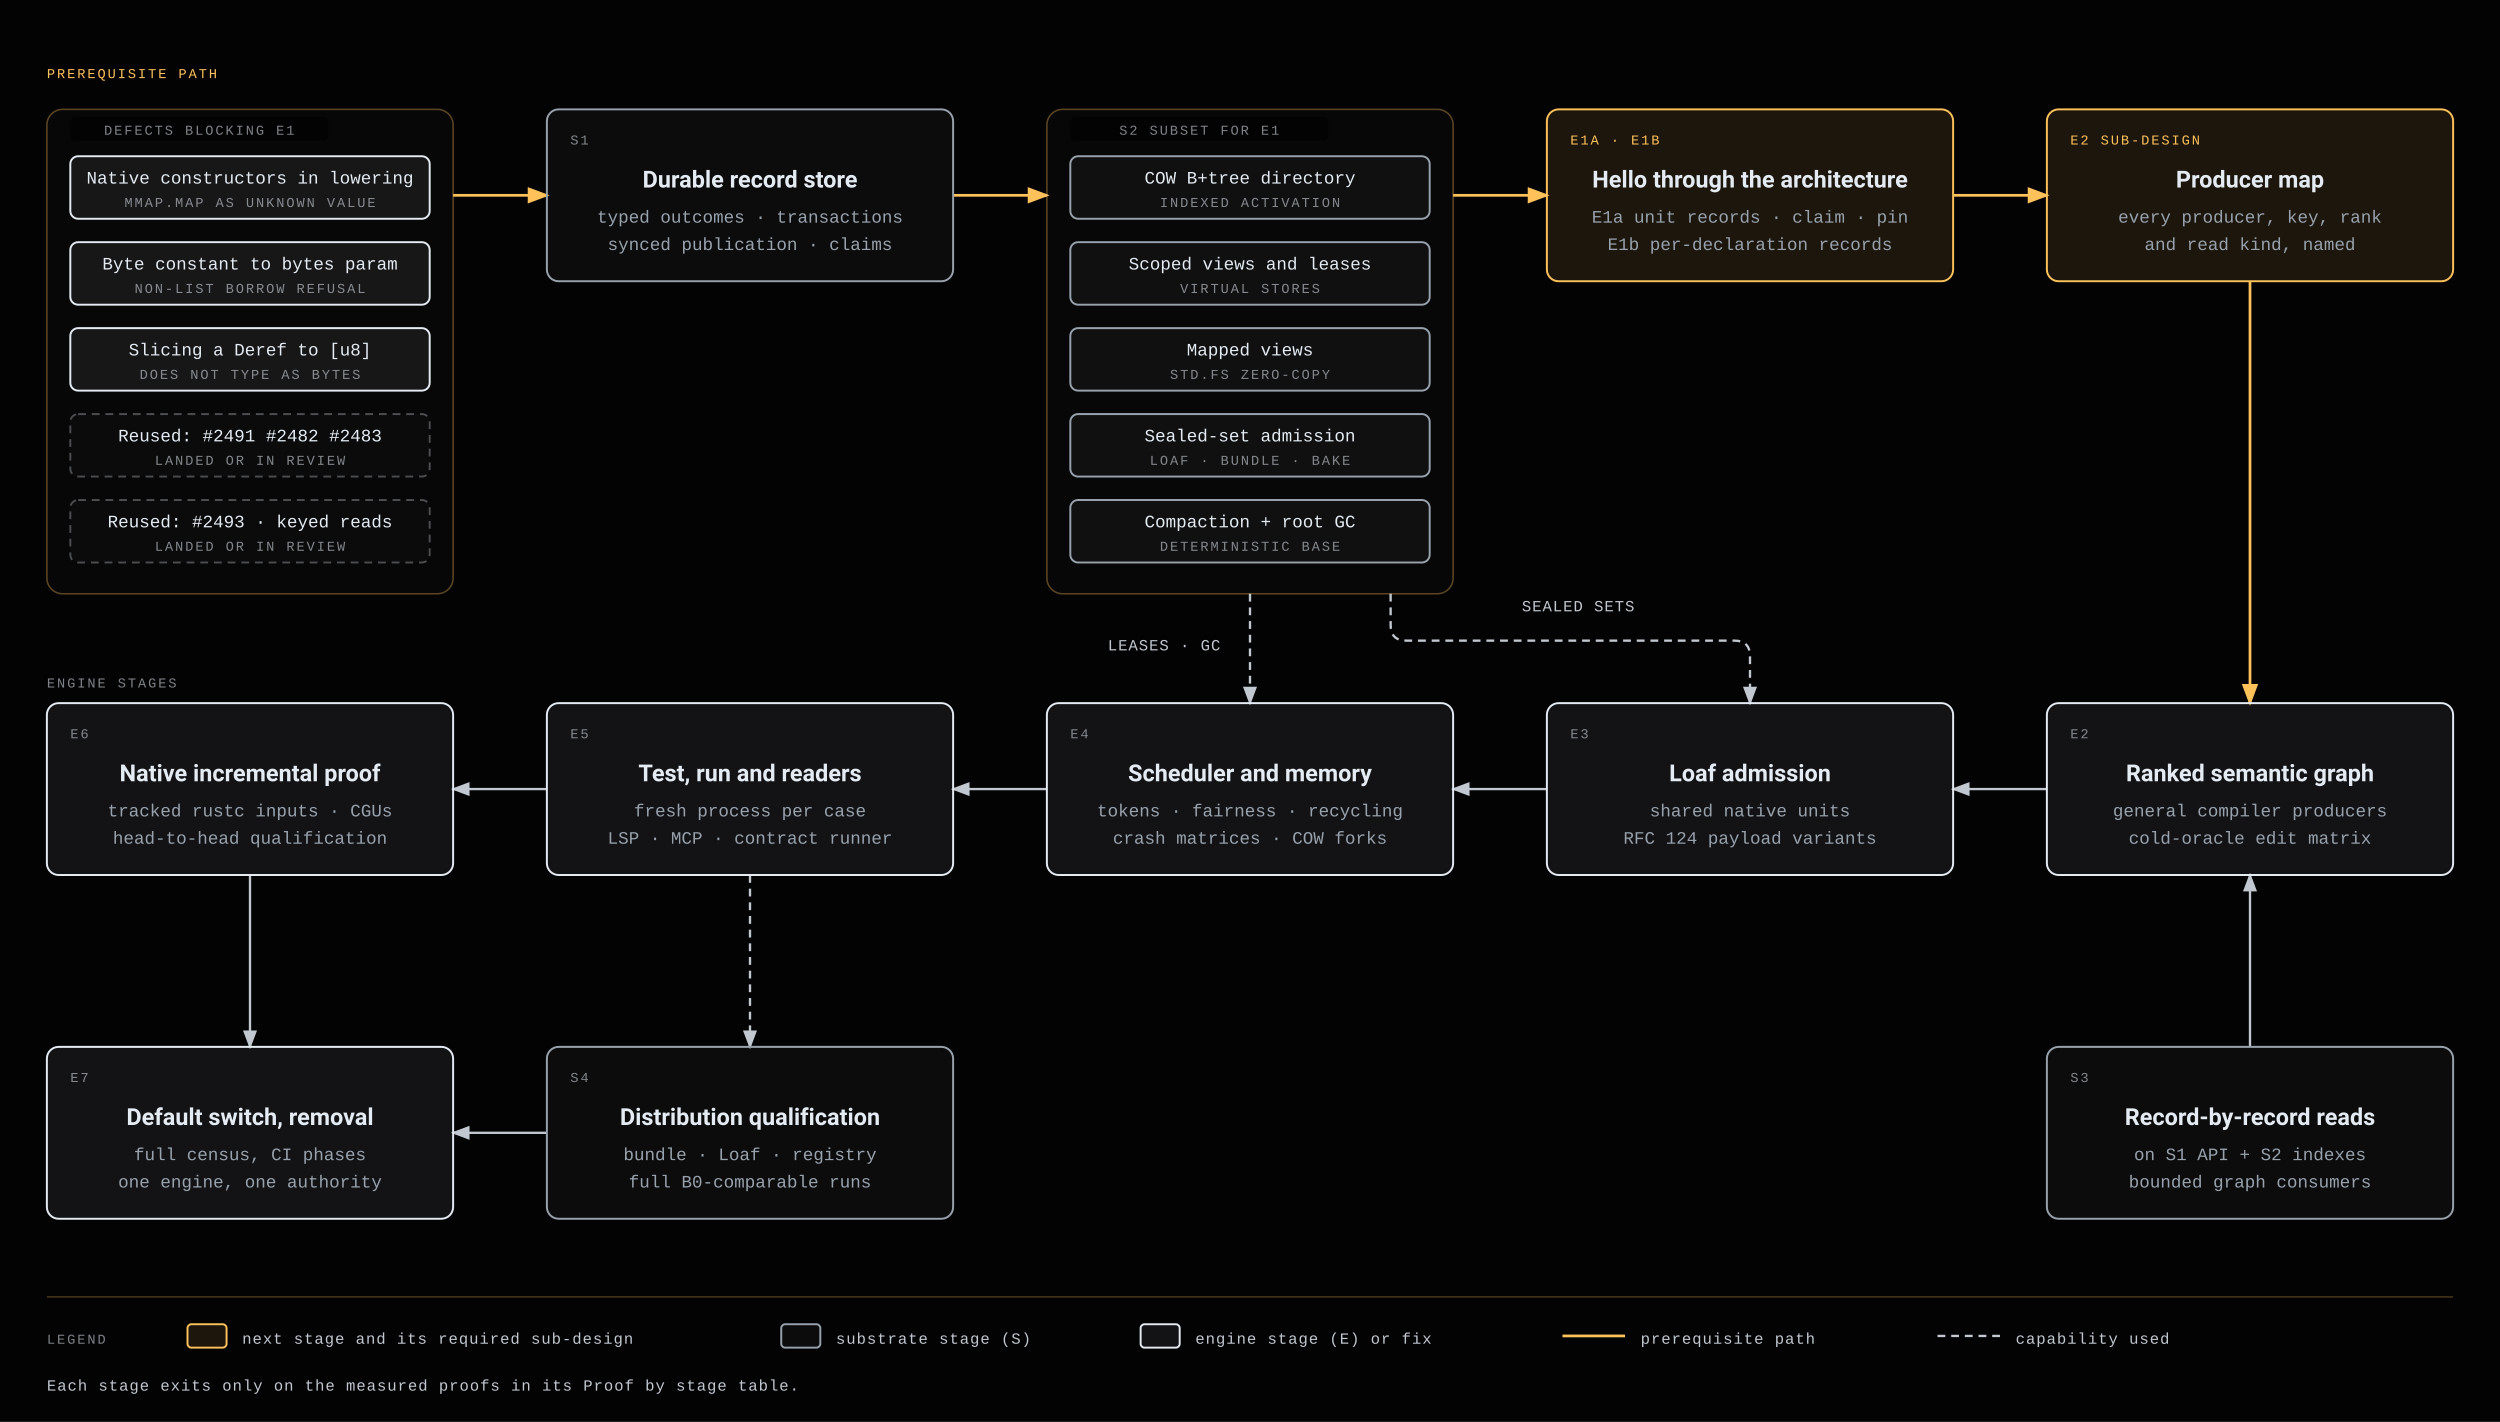
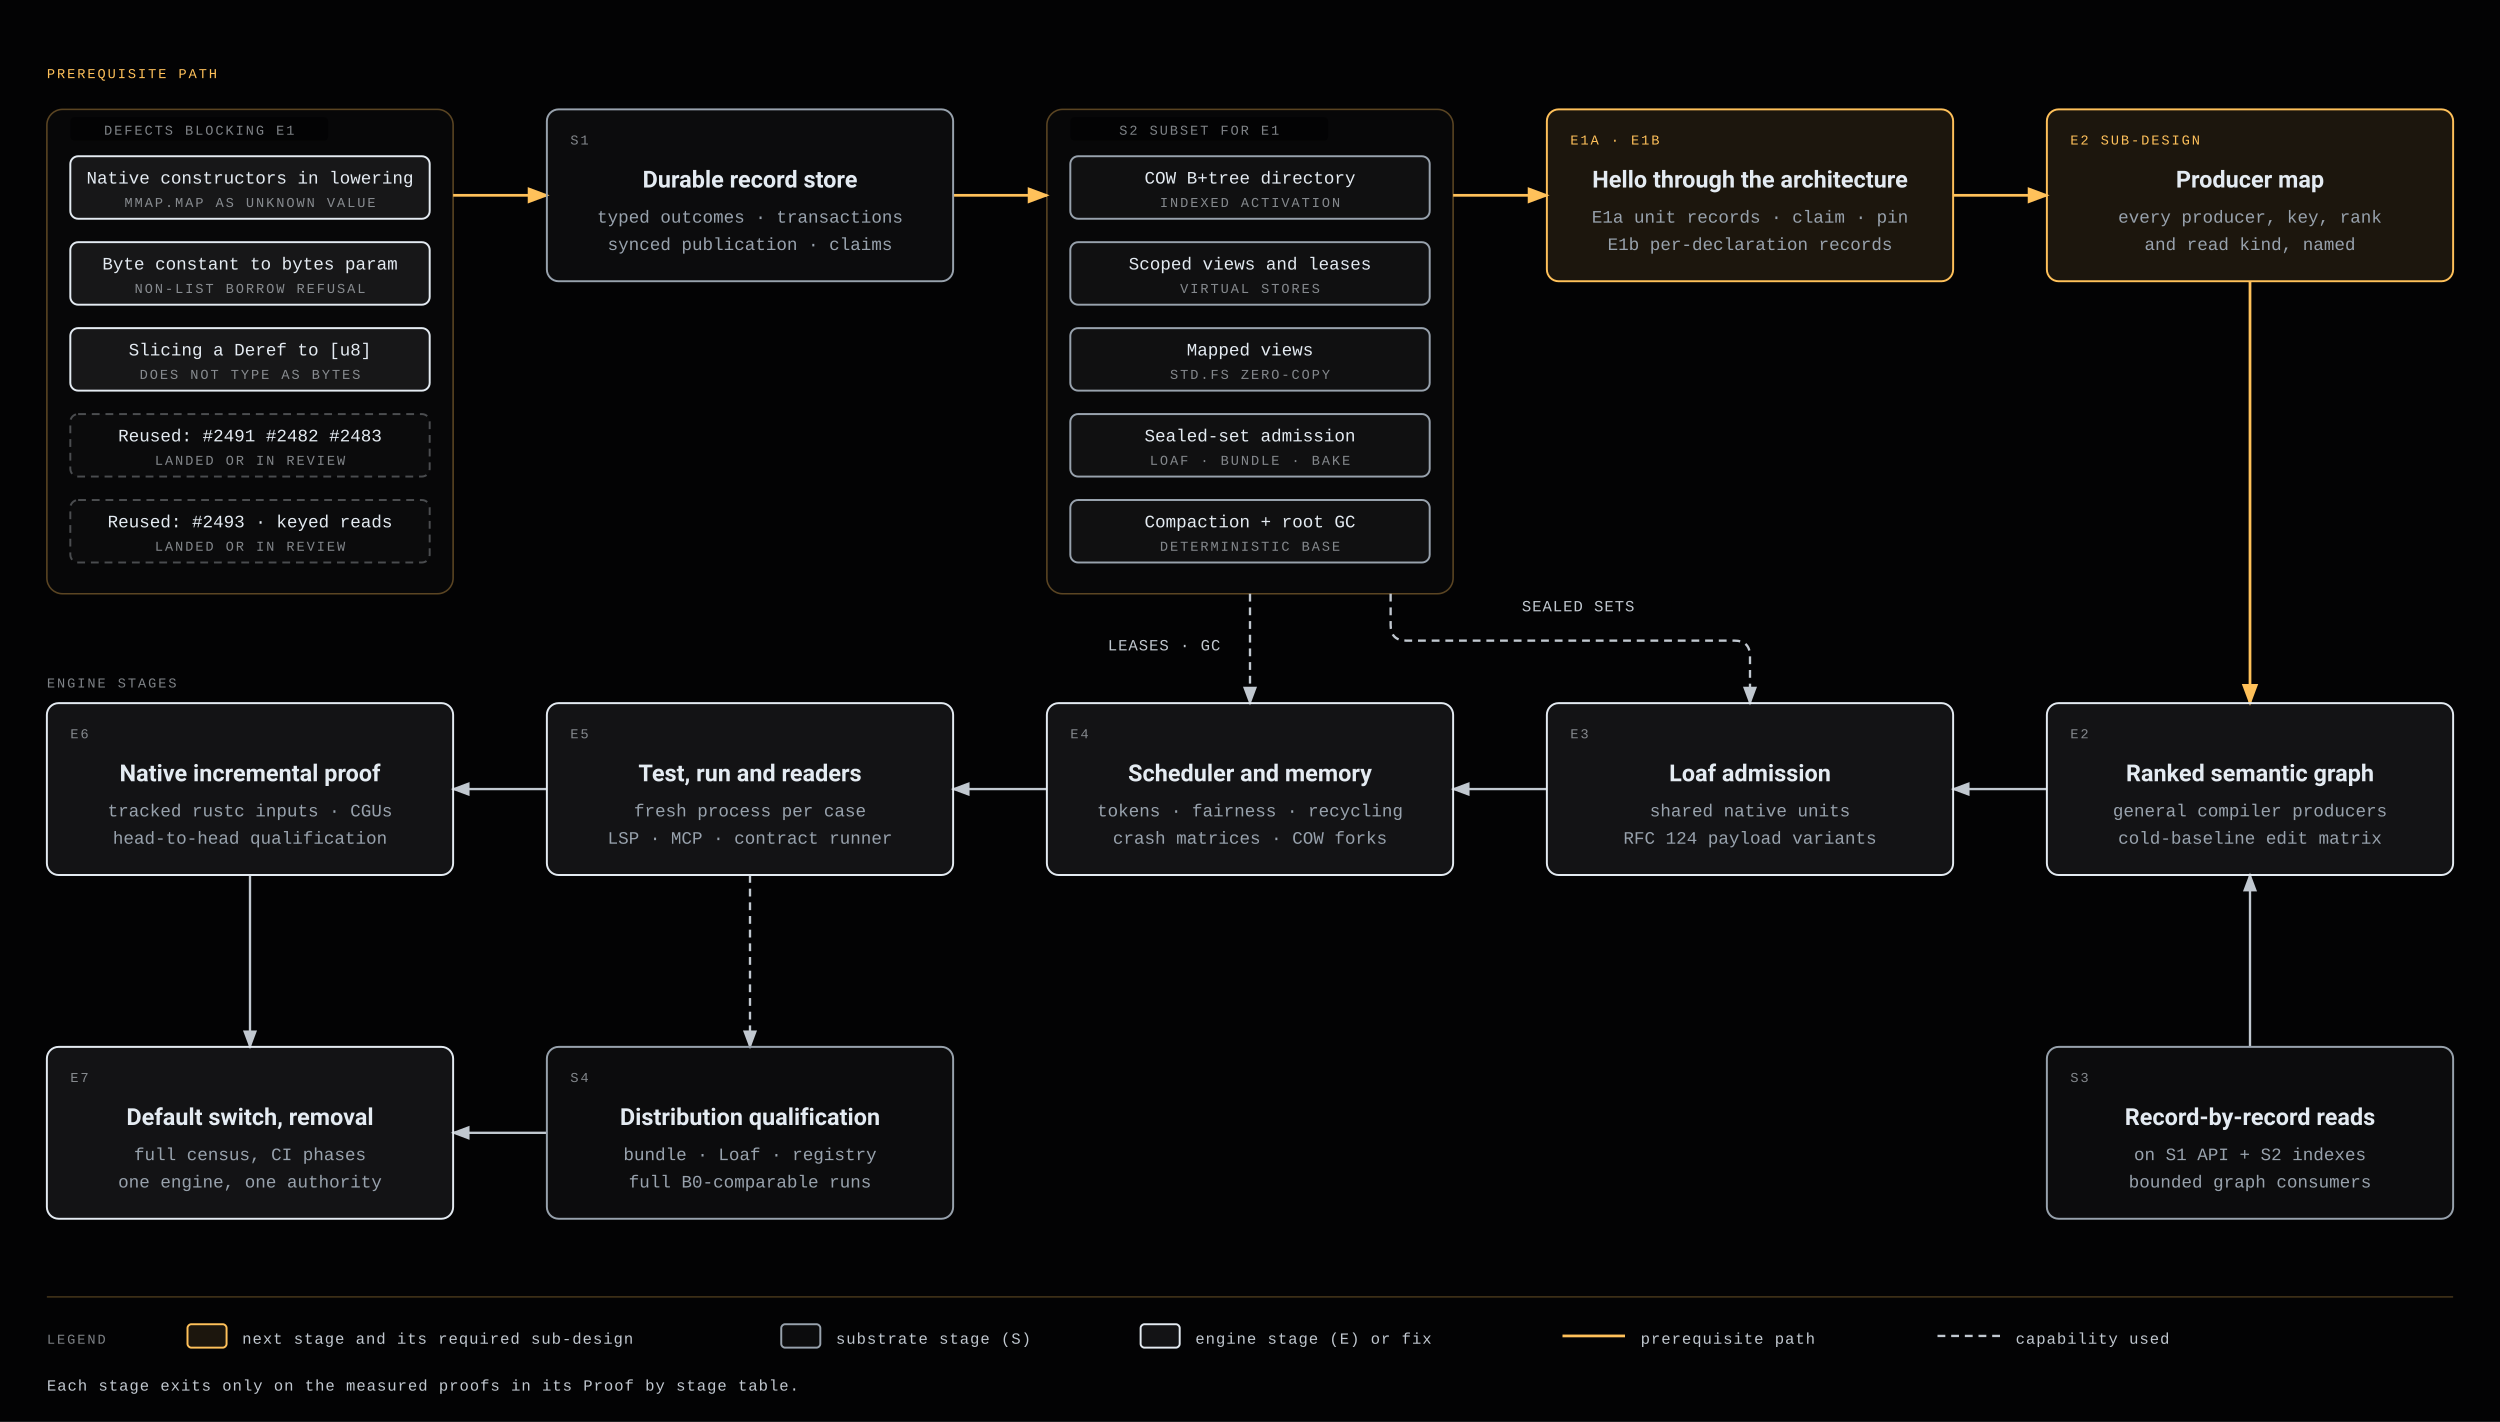
<svg xmlns="http://www.w3.org/2000/svg" viewBox="0 0 1280 728" role="img" aria-labelledby="dd0013-stages-title dd0013-stages-desc">
  <defs>
    <style>
.dd13-n{fill:#e4ebf2;font-family:'Exo 2',Roboto,'Noto Sans','Helvetica Neue',Arial,sans-serif;font-size:12px;font-weight:600}
.dd13-s{fill:#98a2ad;font-family:'SFMono-Regular','Cascadia Code','Liberation Mono',monospace;font-size:9px}
.dd13-t{fill:rgba(228,235,242,0.55);font-family:'SFMono-Regular','Cascadia Code','Liberation Mono',monospace;font-size:7px;letter-spacing:0.14em}
.dd13-ta{fill:#ffc15a;font-family:'SFMono-Regular','Cascadia Code','Liberation Mono',monospace;font-size:7px;letter-spacing:0.14em}
.dd13-tc{fill:#48f0ef;font-family:'SFMono-Regular','Cascadia Code','Liberation Mono',monospace;font-size:7px;letter-spacing:0.14em}
.dd13-l{fill:#c1c8d0;font-family:'SFMono-Regular','Cascadia Code','Liberation Mono',monospace;font-size:8px;letter-spacing:0.06em}
.dd13-i{fill:#c1c8d0;font-family:Brawler,Georgia,serif;font-size:12px;font-style:italic}
.dd13-c{text-anchor:middle}
.dd13-m{fill:#030304}
.dd13-box{fill:rgba(228,235,242,0.07);stroke:#e4ebf2;stroke-width:1}
.dd13-store{fill:rgba(228,235,242,0.04);stroke:#98a2ad;stroke-width:1}
.dd13-focal{fill:rgba(255,193,90,0.10);stroke:#ffc15a;stroke-width:1}
.dd13-ext{fill:rgba(72,240,239,0.05);stroke:rgba(72,240,239,0.60);stroke-width:1}
.dd13-dim{fill:rgba(228,235,242,0.02);stroke:rgba(228,235,242,0.30);stroke-width:1;stroke-dasharray:4 3}
.dd13-zone{fill:rgba(228,235,242,0.02);stroke:rgba(255,193,90,0.34);stroke-width:0.8}
.dd13-zonea{fill:rgba(255,193,90,0.04);stroke:rgba(255,193,90,0.60);stroke-width:1;stroke-dasharray:4 4}
.dd13-zonec{fill:rgba(72,240,239,0.03);stroke:rgba(72,240,239,0.40);stroke-width:0.8}
.dd13-w{fill:none;stroke:#c1c8d0;stroke-width:1.2}
.dd13-wa{fill:none;stroke:#ffc15a;stroke-width:1.4}
.dd13-wc{fill:none;stroke:#48f0ef;stroke-width:1.2}
.dd13-d{stroke-dasharray:4 3}
.dd13-rule{stroke:rgba(255,193,90,0.25);stroke-width:0.8}
</style>
    <marker id="dd0013d-arrow" markerWidth="8" markerHeight="6" refX="7" refY="3" orient="auto">
      <polygon points="0 0, 8 3, 0 6" fill="#c1c8d0" />
    </marker>
    <marker id="dd0013d-arrow-accent" markerWidth="8" markerHeight="6" refX="7" refY="3" orient="auto">
      <polygon points="0 0, 8 3, 0 6" fill="#ffc15a" />
    </marker>
  </defs>
  <rect width="100%" height="100%" fill="#030304" />
  <text x="24" y="40" class="dd13-ta">PREREQUISITE PATH</text>
  <rect x="24" y="56" width="208" height="248" rx="8" class="dd13-zone" />
  <rect x="36" y="60" width="132" height="12" rx="2" class="dd13-m" />
  <text x="102" y="69" class="dd13-t dd13-c">DEFECTS BLOCKING E1</text>
  <rect x="536" y="56" width="208" height="248" rx="8" class="dd13-zone" />
  <rect x="548" y="60" width="132" height="12" rx="2" class="dd13-m" />
  <text x="614" y="69" class="dd13-t dd13-c">S2 SUBSET FOR E1</text>
  <text x="24" y="352" class="dd13-t">ENGINE STAGES</text>
  <path d="M232,100 H280" class="dd13-wa" marker-end="url(#dd0013d-arrow-accent)" />
  <path d="M488,100 H536" class="dd13-wa" marker-end="url(#dd0013d-arrow-accent)" />
  <path d="M744,100 H792" class="dd13-wa" marker-end="url(#dd0013d-arrow-accent)" />
  <path d="M1000,100 H1048" class="dd13-wa" marker-end="url(#dd0013d-arrow-accent)" />
  <path d="M1152,144 V360" class="dd13-wa" marker-end="url(#dd0013d-arrow-accent)" />
  <path d="M1048,404 H1000" class="dd13-w" marker-end="url(#dd0013d-arrow)" />
  <path d="M792,404 H744" class="dd13-w" marker-end="url(#dd0013d-arrow)" />
  <path d="M536,404 H488" class="dd13-w" marker-end="url(#dd0013d-arrow)" />
  <path d="M280,404 H232" class="dd13-w" marker-end="url(#dd0013d-arrow)" />
  <path d="M128,448 V536" class="dd13-w" marker-end="url(#dd0013d-arrow)" />
  <path d="M280,580 H232" class="dd13-w" marker-end="url(#dd0013d-arrow)" />
  <path d="M1152,536 V448" class="dd13-w" marker-end="url(#dd0013d-arrow)" />
  <path d="M384,448 V536" class="dd13-w dd13-d" marker-end="url(#dd0013d-arrow)" />
  <path d="M712,304 V320 Q712,328 720,328 H888 Q896,328 896,336 V360" class="dd13-w dd13-d" marker-end="url(#dd0013d-arrow)" />
  <rect x="760" y="304" width="96" height="12" rx="2" class="dd13-m" />
  <text x="808" y="313" class="dd13-l dd13-c">SEALED SETS</text>
  <path d="M640,304 V360" class="dd13-w dd13-d" marker-end="url(#dd0013d-arrow)" />
  <rect x="560" y="324" width="72" height="12" rx="2" class="dd13-m" />
  <text x="596" y="333" class="dd13-l dd13-c">LEASES · GC</text>
  <rect x="36" y="80" width="184" height="32" rx="4" class="dd13-box" />
  <text x="128" y="94" class="dd13-s dd13-c" style="fill:#e4ebf2">Native constructors in lowering</text>
  <text x="128" y="106" class="dd13-t dd13-c">MMAP.MAP AS UNKNOWN VALUE</text>
  <rect x="36" y="124" width="184" height="32" rx="4" class="dd13-box" />
  <text x="128" y="138" class="dd13-s dd13-c" style="fill:#e4ebf2">Byte constant to bytes param</text>
  <text x="128" y="150" class="dd13-t dd13-c">NON-LIST BORROW REFUSAL</text>
  <rect x="36" y="168" width="184" height="32" rx="4" class="dd13-box" />
  <text x="128" y="182" class="dd13-s dd13-c" style="fill:#e4ebf2">Slicing a Deref to [u8]</text>
  <text x="128" y="194" class="dd13-t dd13-c">DOES NOT TYPE AS BYTES</text>
  <rect x="36" y="212" width="184" height="32" rx="4" class="dd13-dim" />
  <text x="128" y="226" class="dd13-s dd13-c" style="fill:#e4ebf2">Reused: #2491 #2482 #2483</text>
  <text x="128" y="238" class="dd13-t dd13-c">LANDED OR IN REVIEW</text>
  <rect x="36" y="256" width="184" height="32" rx="4" class="dd13-dim" />
  <text x="128" y="270" class="dd13-s dd13-c" style="fill:#e4ebf2">Reused: #2493 · keyed reads</text>
  <text x="128" y="282" class="dd13-t dd13-c">LANDED OR IN REVIEW</text>
  <rect x="280" y="56" width="208" height="88" rx="6" class="dd13-store" />
  <text x="292" y="74" class="dd13-t">S1</text>
  <text x="384" y="96" class="dd13-n dd13-c">Durable record store</text>
  <text x="384" y="114" class="dd13-s dd13-c">typed outcomes · transactions</text>
  <text x="384" y="128" class="dd13-s dd13-c">synced publication · claims</text>
  <rect x="548" y="80" width="184" height="32" rx="4" class="dd13-store" />
  <text x="640" y="94" class="dd13-s dd13-c" style="fill:#e4ebf2">COW B+tree directory</text>
  <text x="640" y="106" class="dd13-t dd13-c">INDEXED ACTIVATION</text>
  <rect x="548" y="124" width="184" height="32" rx="4" class="dd13-store" />
  <text x="640" y="138" class="dd13-s dd13-c" style="fill:#e4ebf2">Scoped views and leases</text>
  <text x="640" y="150" class="dd13-t dd13-c">VIRTUAL STORES</text>
  <rect x="548" y="168" width="184" height="32" rx="4" class="dd13-store" />
  <text x="640" y="182" class="dd13-s dd13-c" style="fill:#e4ebf2">Mapped views</text>
  <text x="640" y="194" class="dd13-t dd13-c">STD.FS ZERO-COPY</text>
  <rect x="548" y="212" width="184" height="32" rx="4" class="dd13-store" />
  <text x="640" y="226" class="dd13-s dd13-c" style="fill:#e4ebf2">Sealed-set admission</text>
  <text x="640" y="238" class="dd13-t dd13-c">LOAF · BUNDLE · BAKE</text>
  <rect x="548" y="256" width="184" height="32" rx="4" class="dd13-store" />
  <text x="640" y="270" class="dd13-s dd13-c" style="fill:#e4ebf2">Compaction + root GC</text>
  <text x="640" y="282" class="dd13-t dd13-c">DETERMINISTIC BASE</text>
  <rect x="792" y="56" width="208" height="88" rx="6" class="dd13-focal" />
  <text x="804" y="74" class="dd13-ta">E1A · E1B</text>
  <text x="896" y="96" class="dd13-n dd13-c">Hello through the architecture</text>
  <text x="896" y="114" class="dd13-s dd13-c">E1a unit records · claim · pin</text>
  <text x="896" y="128" class="dd13-s dd13-c">E1b per-declaration records</text>
  <rect x="1048" y="56" width="208" height="88" rx="6" class="dd13-focal" />
  <text x="1060" y="74" class="dd13-ta">E2 SUB-DESIGN</text>
  <text x="1152" y="96" class="dd13-n dd13-c">Producer map</text>
  <text x="1152" y="114" class="dd13-s dd13-c">every producer, key, rank</text>
  <text x="1152" y="128" class="dd13-s dd13-c">and read kind, named</text>
  <rect x="1048" y="360" width="208" height="88" rx="6" class="dd13-box" />
  <text x="1060" y="378" class="dd13-t">E2</text>
  <text x="1152" y="400" class="dd13-n dd13-c">Ranked semantic graph</text>
  <text x="1152" y="418" class="dd13-s dd13-c">general compiler producers</text>
-   <text x="1152" y="432" class="dd13-s dd13-c">cold-oracle edit matrix</text>
+   <text x="1152" y="432" class="dd13-s dd13-c">cold-baseline edit matrix</text>
  <rect x="792" y="360" width="208" height="88" rx="6" class="dd13-box" />
  <text x="804" y="378" class="dd13-t">E3</text>
  <text x="896" y="400" class="dd13-n dd13-c">Loaf admission</text>
  <text x="896" y="418" class="dd13-s dd13-c">shared native units</text>
  <text x="896" y="432" class="dd13-s dd13-c">RFC 124 payload variants</text>
  <rect x="536" y="360" width="208" height="88" rx="6" class="dd13-box" />
  <text x="548" y="378" class="dd13-t">E4</text>
  <text x="640" y="400" class="dd13-n dd13-c">Scheduler and memory</text>
  <text x="640" y="418" class="dd13-s dd13-c">tokens · fairness · recycling</text>
  <text x="640" y="432" class="dd13-s dd13-c">crash matrices · COW forks</text>
  <rect x="280" y="360" width="208" height="88" rx="6" class="dd13-box" />
  <text x="292" y="378" class="dd13-t">E5</text>
  <text x="384" y="400" class="dd13-n dd13-c">Test, run and readers</text>
  <text x="384" y="418" class="dd13-s dd13-c">fresh process per case</text>
  <text x="384" y="432" class="dd13-s dd13-c">LSP · MCP · contract runner</text>
  <rect x="24" y="360" width="208" height="88" rx="6" class="dd13-box" />
  <text x="36" y="378" class="dd13-t">E6</text>
  <text x="128" y="400" class="dd13-n dd13-c">Native incremental proof</text>
  <text x="128" y="418" class="dd13-s dd13-c">tracked rustc inputs · CGUs</text>
  <text x="128" y="432" class="dd13-s dd13-c">head-to-head qualification</text>
  <rect x="1048" y="536" width="208" height="88" rx="6" class="dd13-store" />
  <text x="1060" y="554" class="dd13-t">S3</text>
  <text x="1152" y="576" class="dd13-n dd13-c">Record-by-record reads</text>
  <text x="1152" y="594" class="dd13-s dd13-c">on S1 API + S2 indexes</text>
  <text x="1152" y="608" class="dd13-s dd13-c">bounded graph consumers</text>
  <rect x="280" y="536" width="208" height="88" rx="6" class="dd13-store" />
  <text x="292" y="554" class="dd13-t">S4</text>
  <text x="384" y="576" class="dd13-n dd13-c">Distribution qualification</text>
  <text x="384" y="594" class="dd13-s dd13-c">bundle · Loaf · registry</text>
  <text x="384" y="608" class="dd13-s dd13-c">full B0-comparable runs</text>
  <rect x="24" y="536" width="208" height="88" rx="6" class="dd13-box" />
  <text x="36" y="554" class="dd13-t">E7</text>
  <text x="128" y="576" class="dd13-n dd13-c">Default switch, removal</text>
  <text x="128" y="594" class="dd13-s dd13-c">full census, CI phases</text>
  <text x="128" y="608" class="dd13-s dd13-c">one engine, one authority</text>
  <line x1="24" y1="664" x2="1256" y2="664" class="dd13-rule" />
  <text x="24" y="688" class="dd13-t">LEGEND</text>
  <rect x="96" y="678" width="20" height="12" rx="2" class="dd13-focal" />
  <text x="124" y="688" class="dd13-l">next stage and its required sub-design</text>
  <rect x="400" y="678" width="20" height="12" rx="2" class="dd13-store" />
  <text x="428" y="688" class="dd13-l">substrate stage (S)</text>
  <rect x="584" y="678" width="20" height="12" rx="2" class="dd13-box" />
  <text x="612" y="688" class="dd13-l">engine stage (E) or fix</text>
  <line x1="800" y1="684" x2="832" y2="684" class="dd13-wa" />
  <text x="840" y="688" class="dd13-l">prerequisite path</text>
  <line x1="992" y1="684" x2="1024" y2="684" class="dd13-w dd13-d" />
  <text x="1032" y="688" class="dd13-l">capability used</text>
  <text x="24" y="712" class="dd13-l">Each stage exits only on the measured proofs in its Proof by stage table.</text>
</svg>
